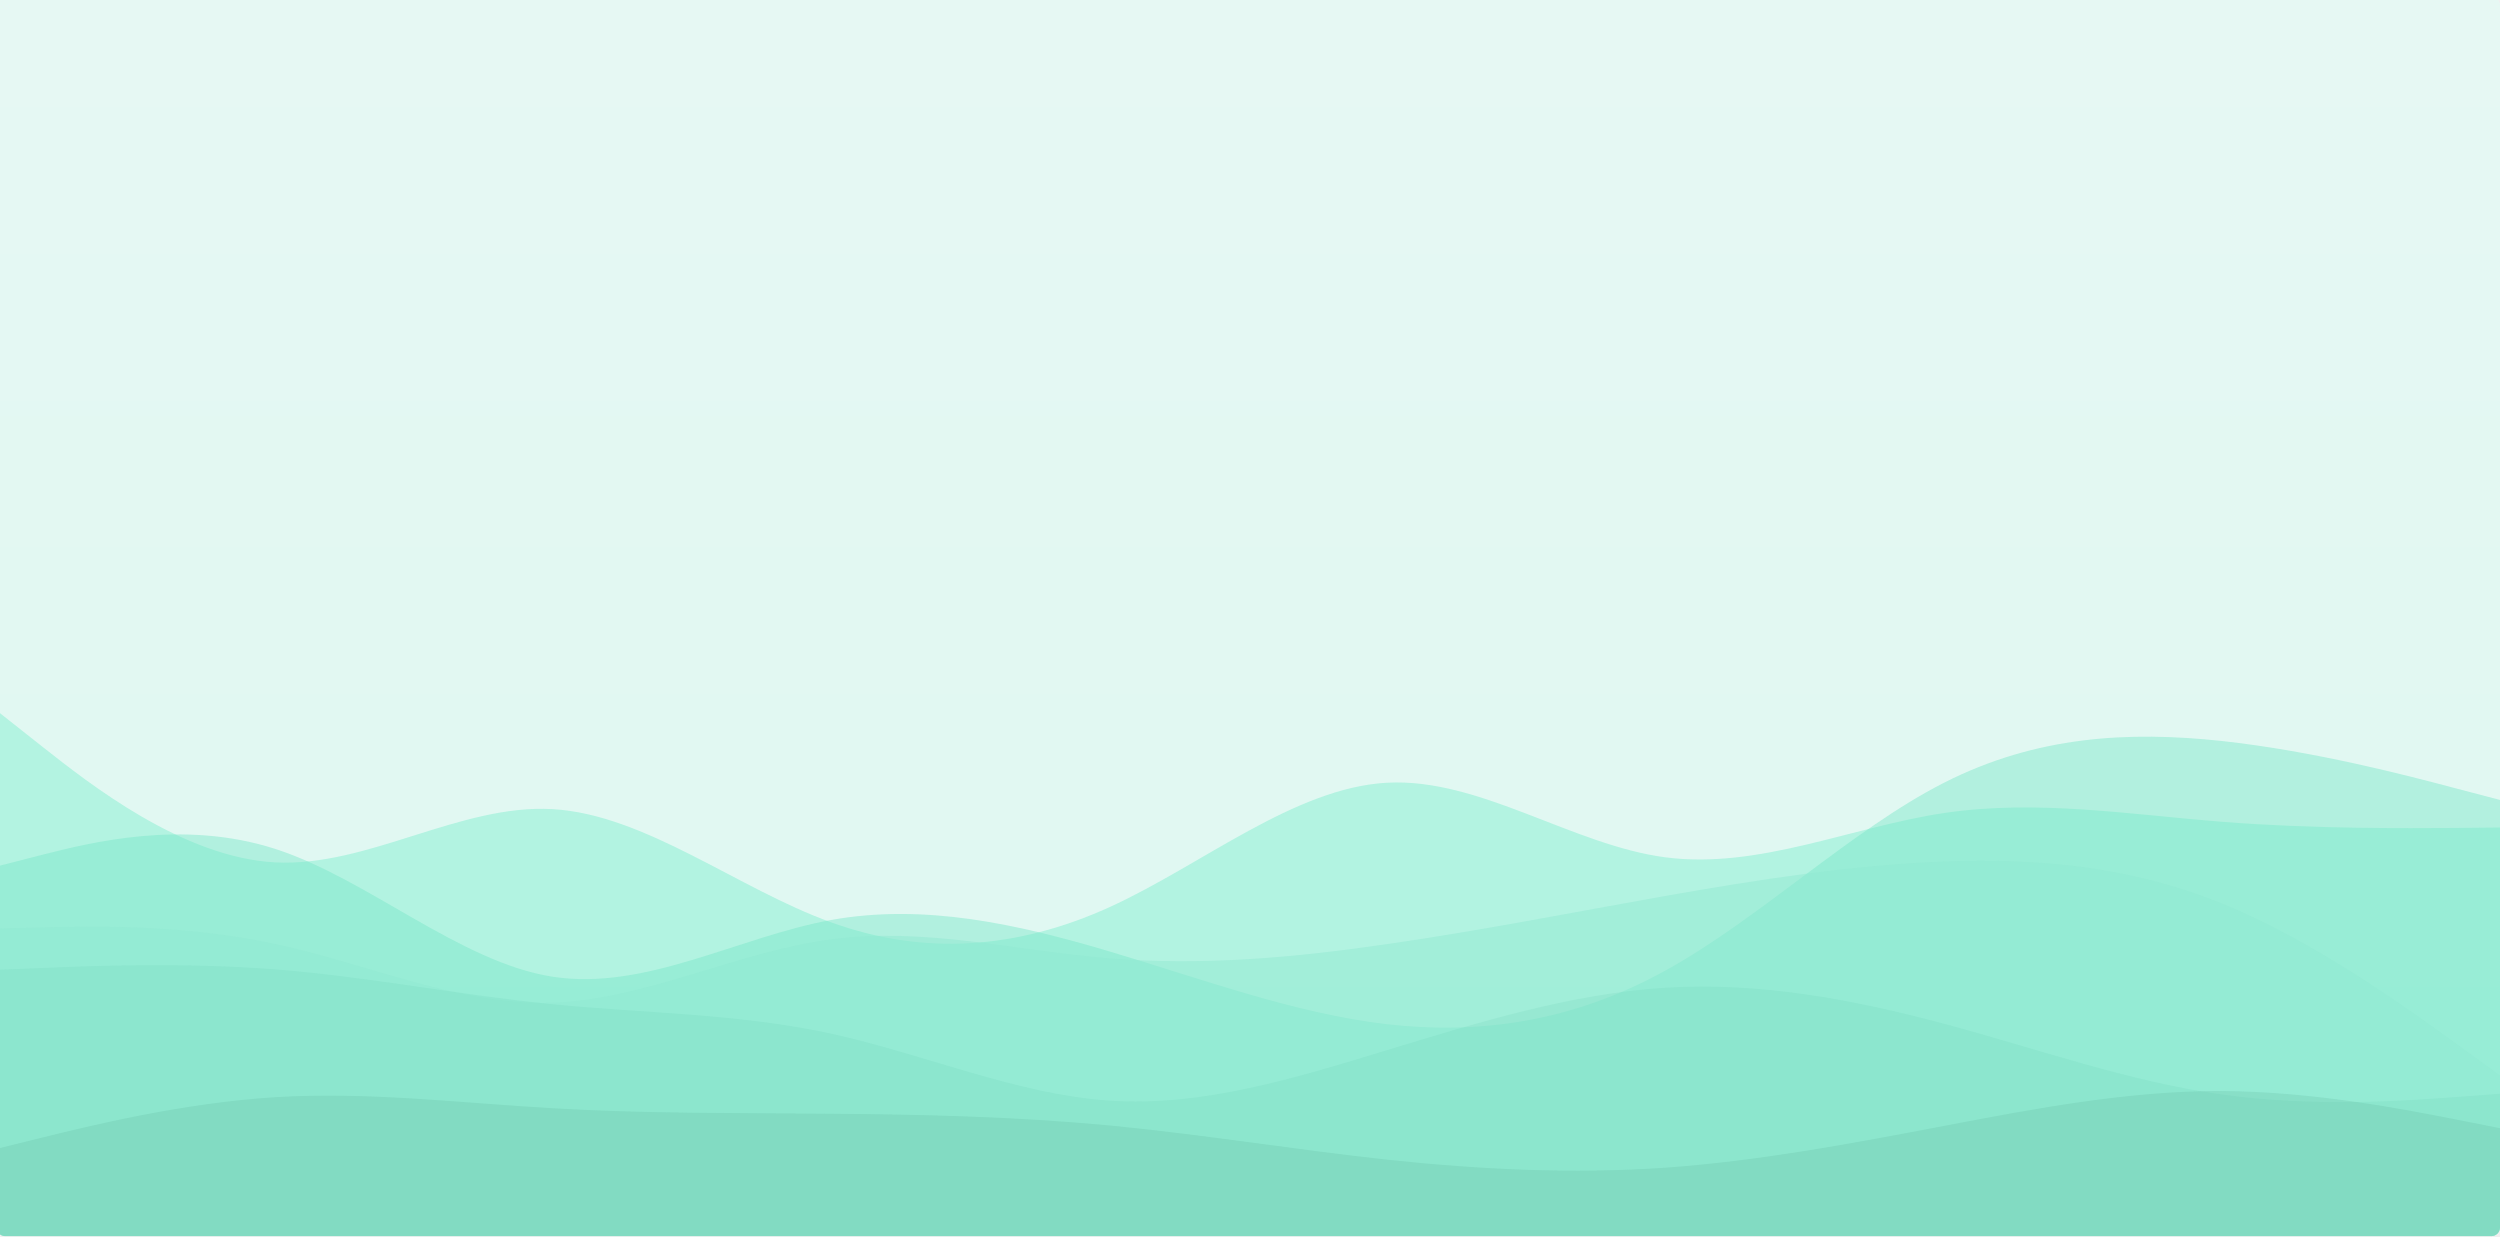
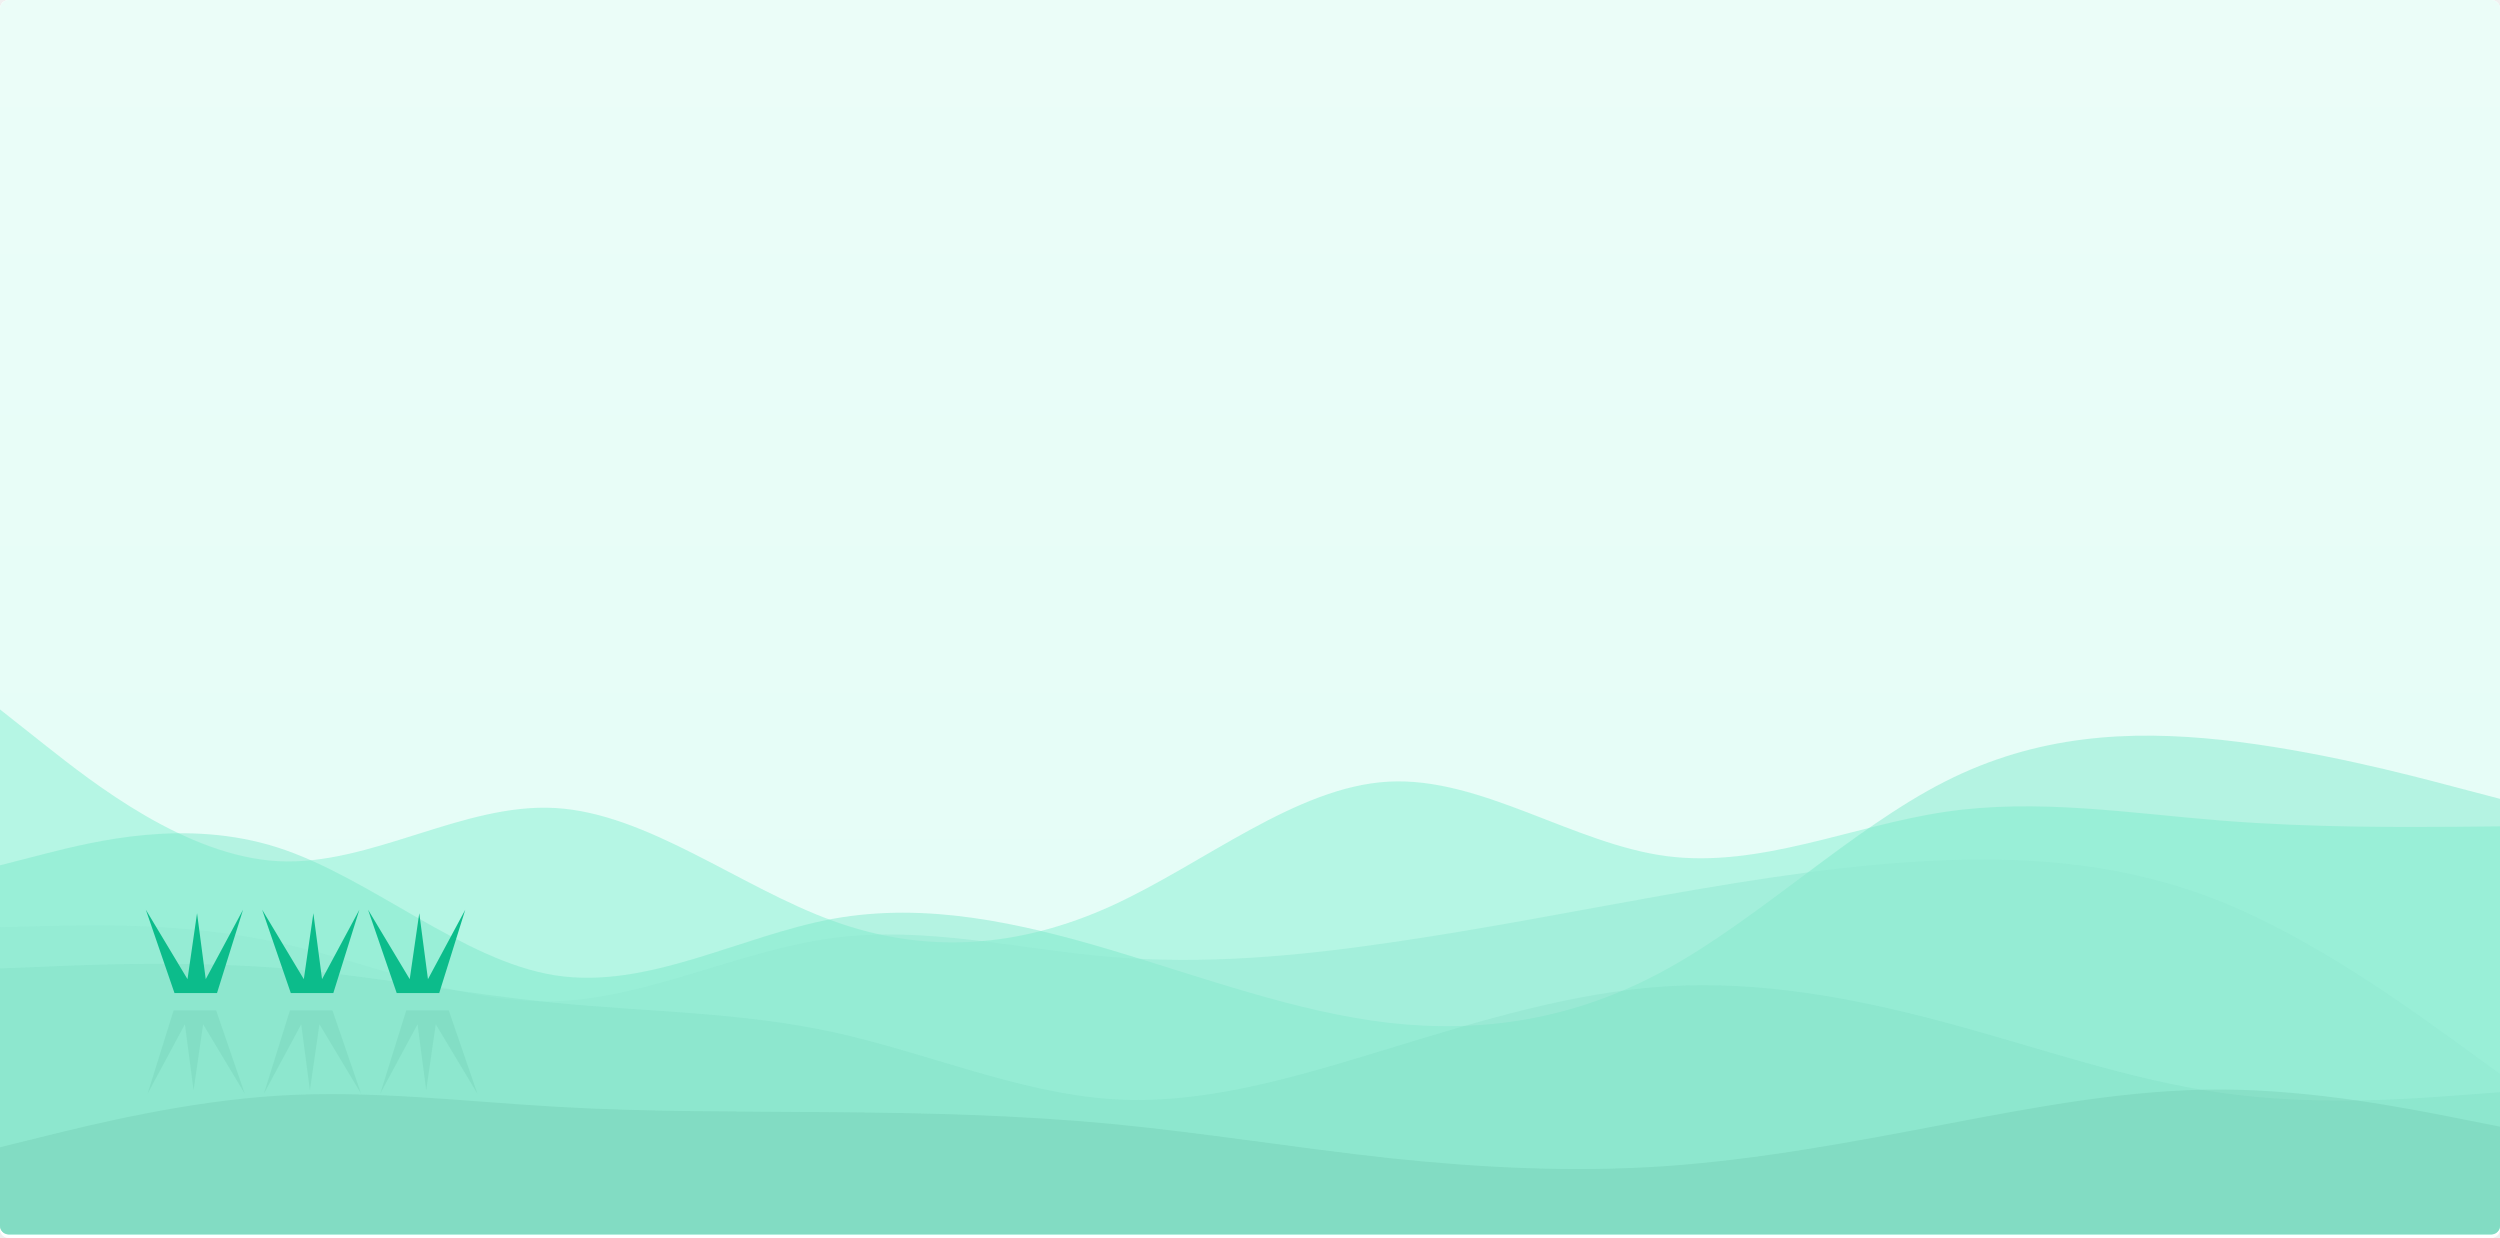
- <svg xmlns="http://www.w3.org/2000/svg" viewBox="0 0 1438 711" fill="none">
-   <g clip-path="url(#clip0_721_2124)">
-     <rect x="-2" y="-2" width="1440" height="713" rx="5" fill="url(#paint0_linear_721_2124)" fill-opacity="0.65" />
-     <path d="M-2 408.635L24.7 429.761C51.55 450.887 104.95 493.139 158.2 496.044C211.45 498.817 264.55 462.374 317.8 465.411C371.05 468.448 424.45 511.228 478 530.505C531.55 549.915 584.95 545.954 638.2 521.791C691.45 497.496 744.55 453.132 797.8 450.227C851.05 447.322 904.45 486.141 958 493.139C1011.55 500.137 1064.95 475.578 1118.2 467.656C1171.45 459.734 1224.55 468.448 1277.8 472.673C1331.05 476.898 1384.45 476.37 1411.3 476.238L1438 475.974V712.32H1411.3C1384.45 712.32 1331.05 712.32 1277.8 712.32C1224.55 712.32 1171.45 712.32 1118.2 712.32C1064.95 712.32 1011.55 712.32 958 712.32C904.45 712.32 851.05 712.32 797.8 712.32C744.55 712.32 691.45 712.32 638.2 712.32C584.95 712.32 531.55 712.32 478 712.32C424.45 712.32 371.05 712.32 317.8 712.32C264.55 712.32 211.45 712.32 158.2 712.32C104.95 712.32 51.55 712.32 24.7 712.32H-2V408.635Z" fill="#7BEDCD" fill-opacity="0.45" />
-     <path d="M-2 498.42L24.7 491.554C51.55 484.821 104.95 471.089 158.2 488.254C211.45 505.418 264.55 553.48 317.8 561.798C371.05 570.117 424.45 538.956 478 529.185C531.55 519.546 584.95 531.43 638.2 547.274C691.45 563.119 744.55 582.924 797.8 589.13C851.05 595.204 904.45 587.809 958 558.233C1011.55 528.789 1064.95 477.294 1118.2 450.227C1171.45 423.159 1224.55 420.519 1277.8 426.196C1331.05 432.006 1384.45 446.002 1411.3 453.132L1438 460.13V712.32H1411.3C1384.45 712.32 1331.05 712.32 1277.8 712.32C1224.55 712.32 1171.45 712.32 1118.2 712.32C1064.95 712.32 1011.55 712.32 958 712.32C904.45 712.32 851.05 712.32 797.8 712.32C744.55 712.32 691.45 712.32 638.2 712.32C584.95 712.32 531.55 712.32 478 712.32C424.45 712.32 371.05 712.32 317.8 712.32C264.55 712.32 211.45 712.32 158.2 712.32C104.95 712.32 51.55 712.32 24.7 712.32H-2V498.42Z" fill="#79E8C9" fill-opacity="0.45" />
-     <path d="M-2 534.07L24.7 533.41C51.55 532.75 104.95 531.43 158.2 542.917C211.45 554.272 264.55 578.567 317.8 576.718C371.05 575.002 424.45 547.274 478 540.276C531.55 533.146 584.95 546.878 638.2 551.235C691.45 555.592 744.55 550.839 797.8 543.049C851.05 535.391 904.45 524.828 958 515.321C1011.55 505.947 1064.95 497.496 1118.2 495.516C1171.45 493.535 1224.55 498.024 1277.8 519.546C1331.05 541.068 1384.45 579.887 1411.3 599.165L1438 618.574V712.32H1411.3C1384.45 712.32 1331.05 712.32 1277.8 712.32C1224.55 712.32 1171.45 712.32 1118.2 712.32C1064.95 712.32 1011.55 712.32 958 712.32C904.45 712.32 851.05 712.32 797.8 712.32C744.55 712.32 691.45 712.32 638.2 712.32C584.95 712.32 531.55 712.32 478 712.32C424.45 712.32 371.05 712.32 317.8 712.32C264.55 712.32 211.45 712.32 158.2 712.32C104.95 712.32 51.55 712.32 24.7 712.32H-2V534.07Z" fill="#91E8D0" fill-opacity="0.48" />
-     <path d="M-2 557.837L24.7 556.781C51.55 555.592 104.95 553.48 158.2 557.573C211.45 561.798 264.55 572.361 317.8 577.643C371.05 582.924 424.45 582.924 478 594.543C531.55 606.295 584.95 629.533 638.2 633.098C691.45 636.663 744.55 620.291 797.8 604.05C851.05 587.809 904.45 571.437 958 568.136C1011.55 564.835 1064.95 574.606 1118.2 588.866C1171.45 603.126 1224.55 622.139 1277.8 629.533C1331.05 637.059 1384.45 633.098 1411.3 631.118L1438 629.137V712.32H1411.3C1384.45 712.32 1331.05 712.32 1277.8 712.32C1224.55 712.32 1171.45 712.32 1118.2 712.32C1064.95 712.32 1011.55 712.32 958 712.32C904.45 712.32 851.05 712.32 797.8 712.32C744.55 712.32 691.45 712.32 638.2 712.32C584.95 712.32 531.55 712.32 478 712.32C424.45 712.32 371.05 712.32 317.8 712.32C264.55 712.32 211.45 712.32 158.2 712.32C104.95 712.32 51.55 712.32 24.7 712.32H-2V557.837Z" fill="#56C3A5" fill-opacity="0.14" />
-     <path d="M-2 660.826L24.7 654.224C51.55 647.622 104.95 634.419 158.2 631.118C211.45 627.817 264.55 634.419 317.8 637.455C371.05 640.624 424.45 640.096 478 640.624C531.55 641.02 584.95 642.341 638.2 647.358C691.45 652.508 744.55 661.222 797.8 667.032C851.05 672.709 904.45 675.35 958 671.653C1011.55 667.824 1064.95 657.789 1118.2 647.622C1171.45 637.455 1224.55 627.421 1277.8 627.553C1331.05 627.817 1384.45 638.38 1411.3 643.661L1438 648.943V712.32H1411.3C1384.45 712.32 1331.05 712.32 1277.8 712.32C1224.55 712.32 1171.45 712.32 1118.2 712.32C1064.95 712.32 1011.55 712.32 958 712.32C904.45 712.32 851.05 712.32 797.8 712.32C744.55 712.32 691.45 712.32 638.2 712.32C584.95 712.32 531.55 712.32 478 712.32C424.45 712.32 371.05 712.32 317.8 712.32C264.55 712.32 211.45 712.32 158.2 712.32C104.95 712.32 51.55 712.32 24.7 712.32H-2V660.826Z" fill="#60B9A0" fill-opacity="0.24" />
+ <svg xmlns="http://www.w3.org/2000/svg" viewBox="0 0 1440 713" fill="none">
+   <g clip-path="url(#clip0_1753_8166)">
+     <rect width="1440" height="713" rx="5" fill="white" />
+     <g clip-path="url(#clip1_1753_8166)">
+       <rect width="1440" height="713" rx="5" fill="white" />
+       <g clip-path="url(#clip2_1753_8166)">
+         <rect y="-2" width="1440" height="713" rx="5" fill="url(#paint0_linear_1753_8166)" fill-opacity="0.65" />
+         <path d="M0 408.635L26.7 429.761C53.55 450.887 106.95 493.139 160.2 496.044C213.45 498.817 266.55 462.374 319.8 465.411C373.05 468.448 426.45 511.228 480 530.505C533.55 549.915 586.95 545.954 640.2 521.791C693.45 497.496 746.55 453.132 799.8 450.227C853.05 447.322 906.45 486.141 960 493.139C1013.55 500.137 1066.95 475.578 1120.2 467.656C1173.45 459.734 1226.55 468.448 1279.8 472.673C1333.05 476.898 1386.45 476.37 1413.3 476.238L1440 475.974V712.32H1413.3C1386.45 712.32 1333.05 712.32 1279.8 712.32C1226.55 712.32 1173.45 712.32 1120.2 712.32C1066.95 712.32 1013.55 712.32 960 712.32C906.45 712.32 853.05 712.32 799.8 712.32C746.55 712.32 693.45 712.32 640.2 712.32C586.95 712.32 533.55 712.32 480 712.32C426.45 712.32 373.05 712.32 319.8 712.32C266.55 712.32 213.45 712.32 160.2 712.32C106.95 712.32 53.55 712.32 26.7 712.32H0V408.635Z" fill="#7BEDCD" fill-opacity="0.45" />
+         <path d="M0 498.42L26.7 491.554C53.55 484.821 106.95 471.089 160.2 488.254C213.45 505.418 266.55 553.48 319.8 561.798C373.05 570.116 426.45 538.956 480 529.185C533.55 519.546 586.95 531.43 640.2 547.274C693.45 563.118 746.55 582.924 799.8 589.13C853.05 595.204 906.45 587.809 960 558.233C1013.55 528.789 1066.95 477.294 1120.2 450.227C1173.45 423.159 1226.55 420.518 1279.8 426.196C1333.05 432.006 1386.45 446.002 1413.3 453.132L1440 460.13V712.32H1413.3C1386.45 712.32 1333.05 712.32 1279.8 712.32C1226.55 712.32 1173.45 712.32 1120.2 712.32C1066.95 712.32 1013.55 712.32 960 712.32C906.45 712.32 853.05 712.32 799.8 712.32C746.55 712.32 693.45 712.32 640.2 712.32C586.95 712.32 533.55 712.32 480 712.32C426.45 712.32 373.05 712.32 319.8 712.32C266.55 712.32 213.45 712.32 160.2 712.32C106.95 712.32 53.55 712.32 26.7 712.32H0V498.42Z" fill="#79E8C9" fill-opacity="0.45" />
+         <path d="M0 534.07L26.7 533.41C53.55 532.75 106.95 531.43 160.2 542.917C213.45 554.272 266.55 578.567 319.8 576.718C373.05 575.002 426.45 547.274 480 540.276C533.55 533.146 586.95 546.878 640.2 551.235C693.45 555.592 746.55 550.839 799.8 543.049C853.05 535.391 906.45 524.828 960 515.321C1013.55 505.947 1066.95 497.496 1120.2 495.516C1173.45 493.535 1226.55 498.024 1279.8 519.546C1333.05 541.068 1386.45 579.887 1413.3 599.165L1440 618.574V712.32H1413.3C1386.45 712.32 1333.05 712.32 1279.8 712.32C1226.55 712.32 1173.45 712.32 1120.2 712.32C1066.95 712.32 1013.55 712.32 960 712.32C906.45 712.32 853.05 712.32 799.8 712.32C746.55 712.32 693.45 712.32 640.2 712.32C586.95 712.32 533.55 712.32 480 712.32C426.45 712.32 373.05 712.32 319.8 712.32C266.55 712.32 213.45 712.32 160.2 712.32C106.95 712.32 53.55 712.32 26.7 712.32H0V534.07Z" fill="#91E8D0" fill-opacity="0.48" />
+         <path d="M0 557.837L26.7 556.781C53.55 555.592 106.95 553.48 160.2 557.573C213.45 561.798 266.55 572.361 319.8 577.643C373.05 582.924 426.45 582.924 480 594.543C533.55 606.295 586.95 629.533 640.2 633.098C693.45 636.663 746.55 620.291 799.8 604.05C853.05 587.809 906.45 571.437 960 568.136C1013.55 564.835 1066.95 574.606 1120.2 588.866C1173.45 603.126 1226.55 622.139 1279.8 629.533C1333.05 637.059 1386.45 633.098 1413.3 631.118L1440 629.137V712.32H1413.3C1386.45 712.32 1333.05 712.32 1279.8 712.32C1226.55 712.32 1173.45 712.32 1120.2 712.32C1066.95 712.32 1013.55 712.32 960 712.32C906.45 712.32 853.05 712.32 799.8 712.32C746.55 712.32 693.45 712.32 640.2 712.32C586.95 712.32 533.55 712.32 480 712.32C426.45 712.32 373.05 712.32 319.8 712.32C266.55 712.32 213.45 712.32 160.2 712.32C106.95 712.32 53.55 712.32 26.7 712.32H0V557.837Z" fill="#56C3A5" fill-opacity="0.14" />
+         <path d="M0 660.826L26.7 654.224C53.55 647.622 106.95 634.419 160.2 631.118C213.45 627.817 266.55 634.419 319.8 637.455C373.05 640.624 426.45 640.096 480 640.624C533.55 641.02 586.95 642.341 640.2 647.358C693.45 652.508 746.55 661.222 799.8 667.032C853.05 672.709 906.45 675.35 960 671.653C1013.55 667.824 1066.95 657.789 1120.2 647.622C1173.45 637.455 1226.55 627.421 1279.8 627.553C1333.05 627.817 1386.45 638.38 1413.3 643.661L1440 648.943V712.32H1413.3C1386.45 712.32 1333.05 712.32 1279.8 712.32C1226.55 712.32 1173.45 712.32 1120.2 712.32C1066.95 712.32 1013.55 712.32 960 712.32C906.45 712.32 853.05 712.32 799.8 712.32C746.55 712.32 693.45 712.32 640.2 712.32C586.95 712.32 533.55 712.32 480 712.32C426.45 712.32 373.05 712.32 319.8 712.32C266.55 712.32 213.45 712.32 160.2 712.32C106.95 712.32 53.55 712.32 26.7 712.32H0V660.826Z" fill="#60B9A0" fill-opacity="0.24" />
+       </g>
+     </g>
+     <mask id="mask0_1753_8166" style="mask-type:alpha" maskUnits="userSpaceOnUse" x="74" y="122" width="586" height="251">
+       <rect x="74" y="122" width="586" height="251" fill="#D9D9D9" />
+     </mask>
+     <g mask="url(#mask0_1753_8166)">
+ </g>
+     <path d="M84 524L108 564L113.5 526L118.5 564L140 524L125 572H100.5L84 524Z" fill="#0CBC8B" />
+     <path d="M151 524L175 564L180.5 526L185.5 564L207 524L192 572H167.5L151 524Z" fill="#0CBC8B" />
+     <path d="M212 524L236 564L241.5 526L246.5 564L268 524L253 572H228.5L212 524Z" fill="#0CBC8B" />
+     <path d="M208 630L184 590L178.5 628L173.5 590L152 630L167 582H191.5L208 630Z" fill="#2B9074" fill-opacity="0.1" />
+     <path d="M275 630L251 590L245.5 628L240.5 590L219 630L234 582H258.5L275 630Z" fill="#2B9074" fill-opacity="0.1" />
+     <path d="M141 630L117 590L111.5 628L106.5 590L85 630L100 582H124.5L141 630Z" fill="#2B9074" fill-opacity="0.1" />
  </g>
  <defs>
-     <linearGradient id="paint0_linear_721_2124" x1="718" y1="-209.191" x2="718" y2="711" gradientUnits="userSpaceOnUse">
+     <linearGradient id="paint0_linear_1753_8166" x1="720" y1="-209.191" x2="720" y2="711" gradientUnits="userSpaceOnUse">
      <stop offset="0.166" stop-color="#E2FCF5" />
      <stop offset="1" stop-color="#D4FDF2" />
    </linearGradient>
-     <clipPath id="clip0_721_2124">
-       <rect x="-2" y="-2" width="1440" height="713" rx="5" fill="white" />
+     <clipPath id="clip0_1753_8166">
+       <rect width="1440" height="713" rx="5" fill="white" />
+     </clipPath>
+     <clipPath id="clip1_1753_8166">
+       <rect width="1440" height="713" rx="5" fill="white" />
+     </clipPath>
+     <clipPath id="clip2_1753_8166">
+       <rect y="-2" width="1440" height="713" rx="5" fill="white" />
    </clipPath>
  </defs>
</svg>
